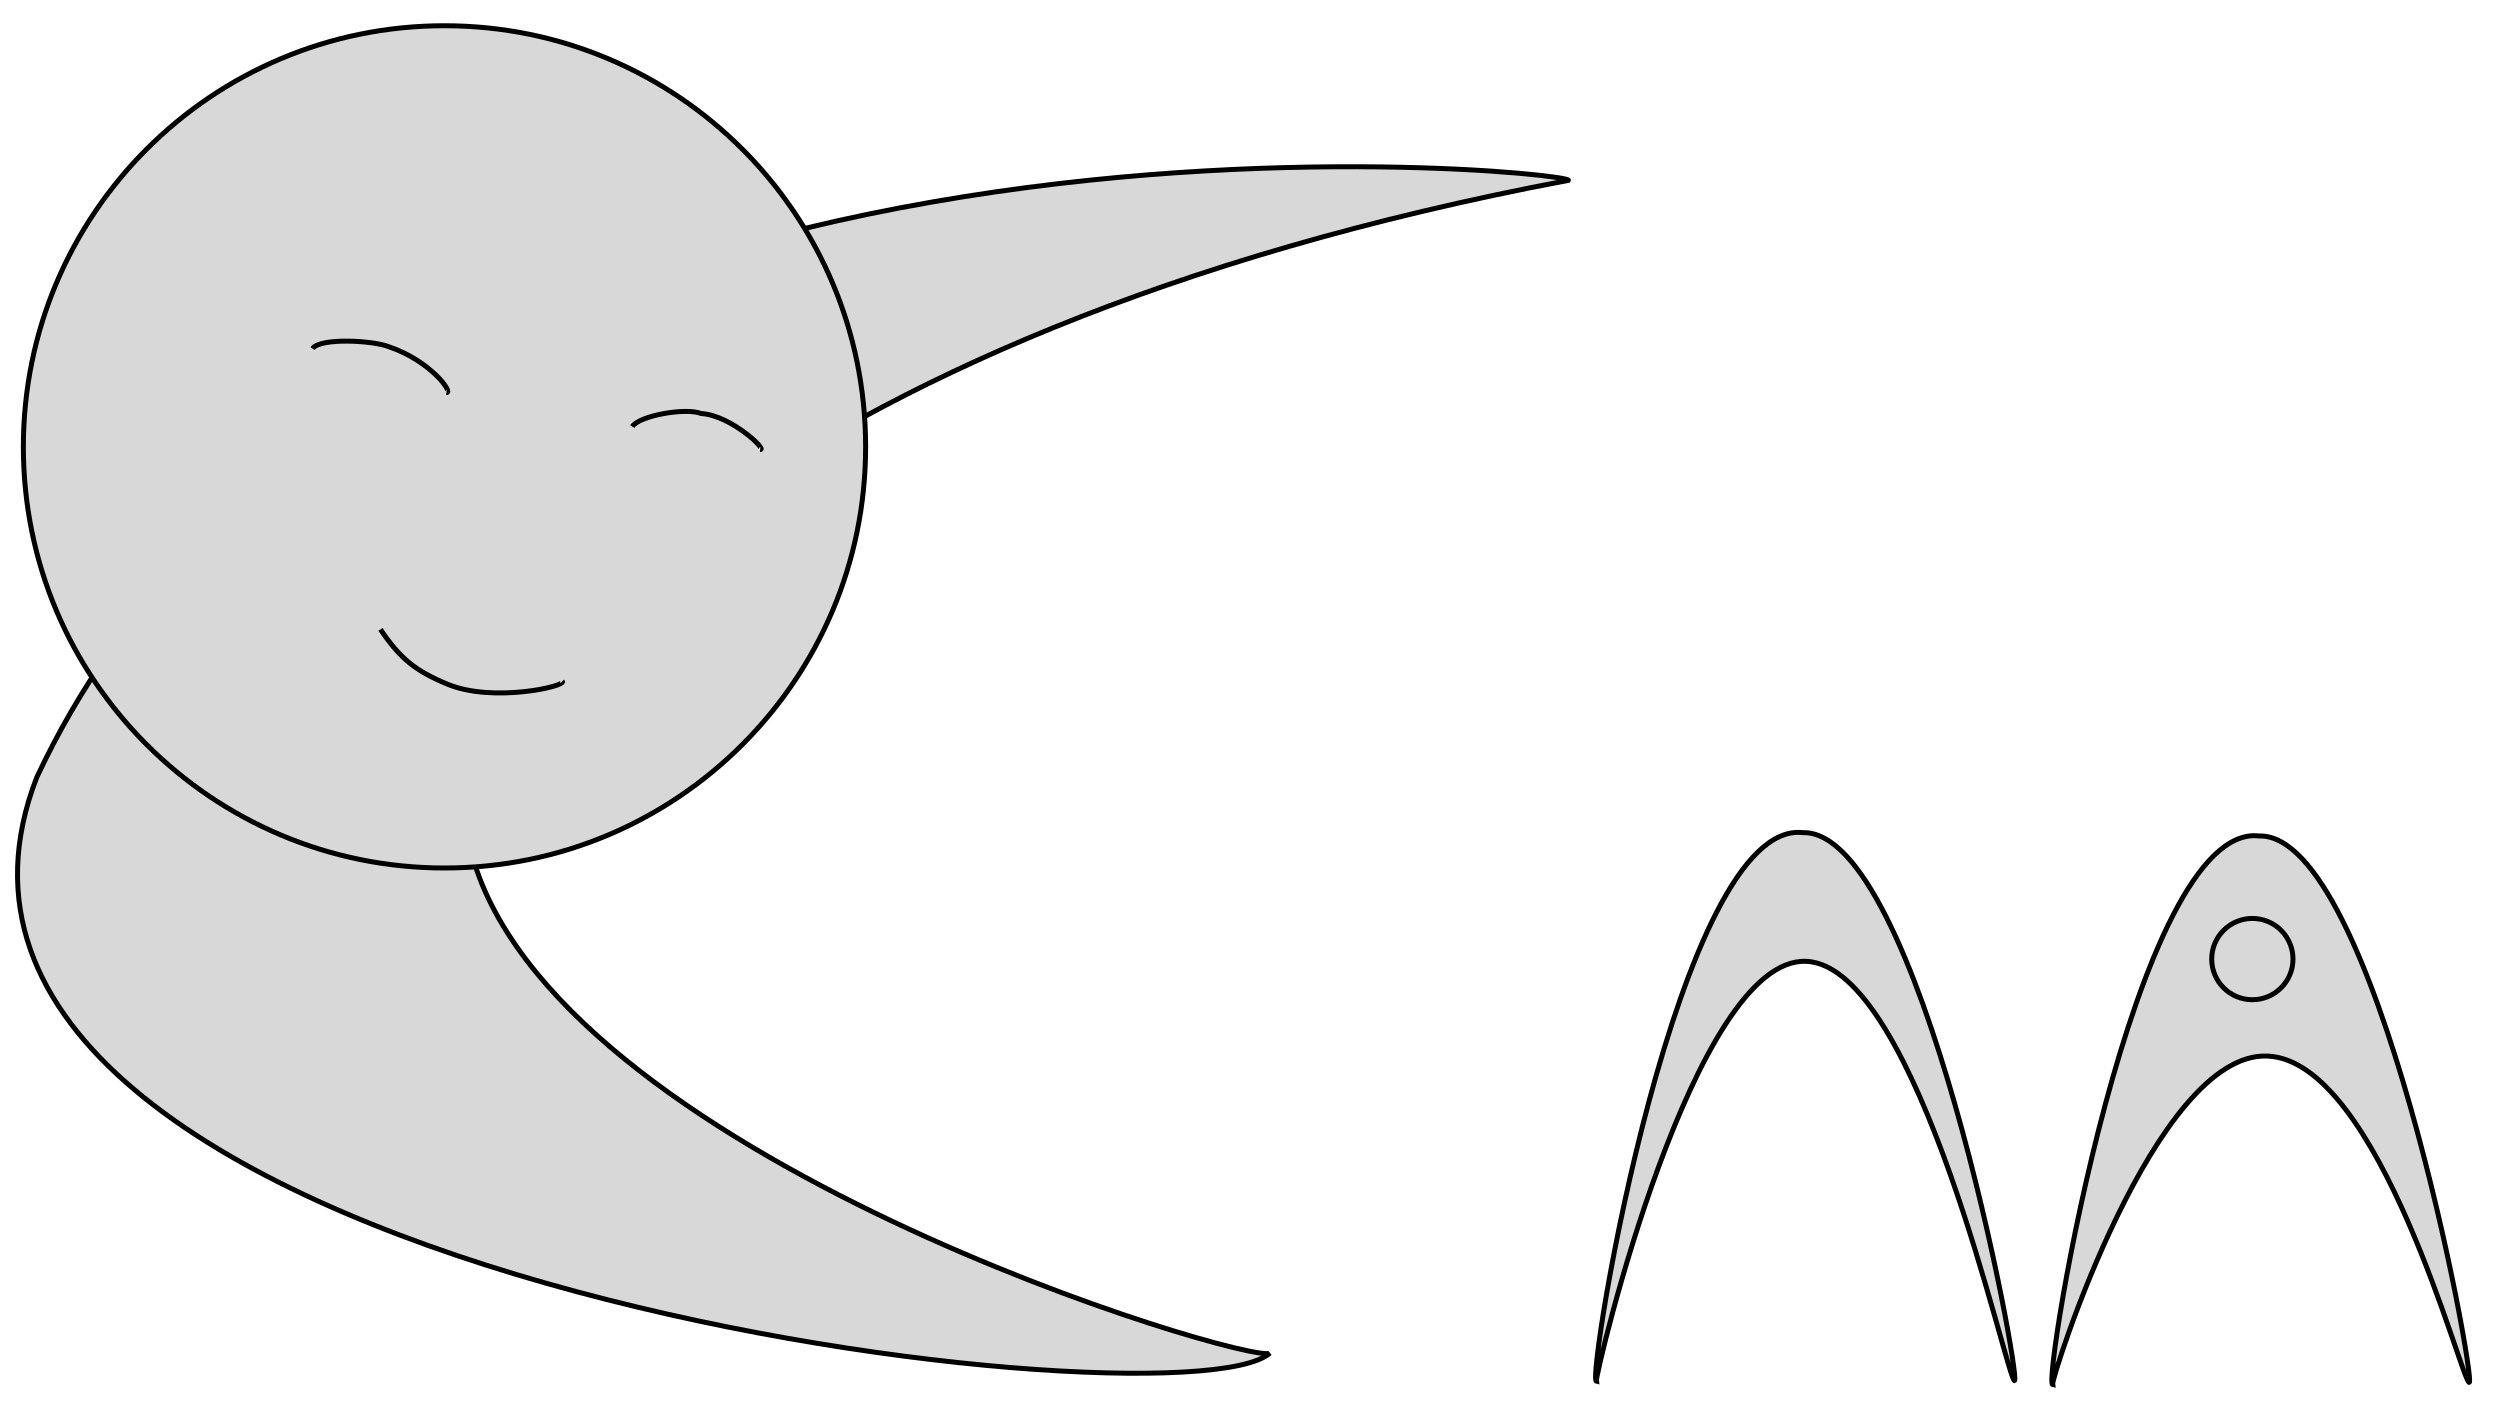
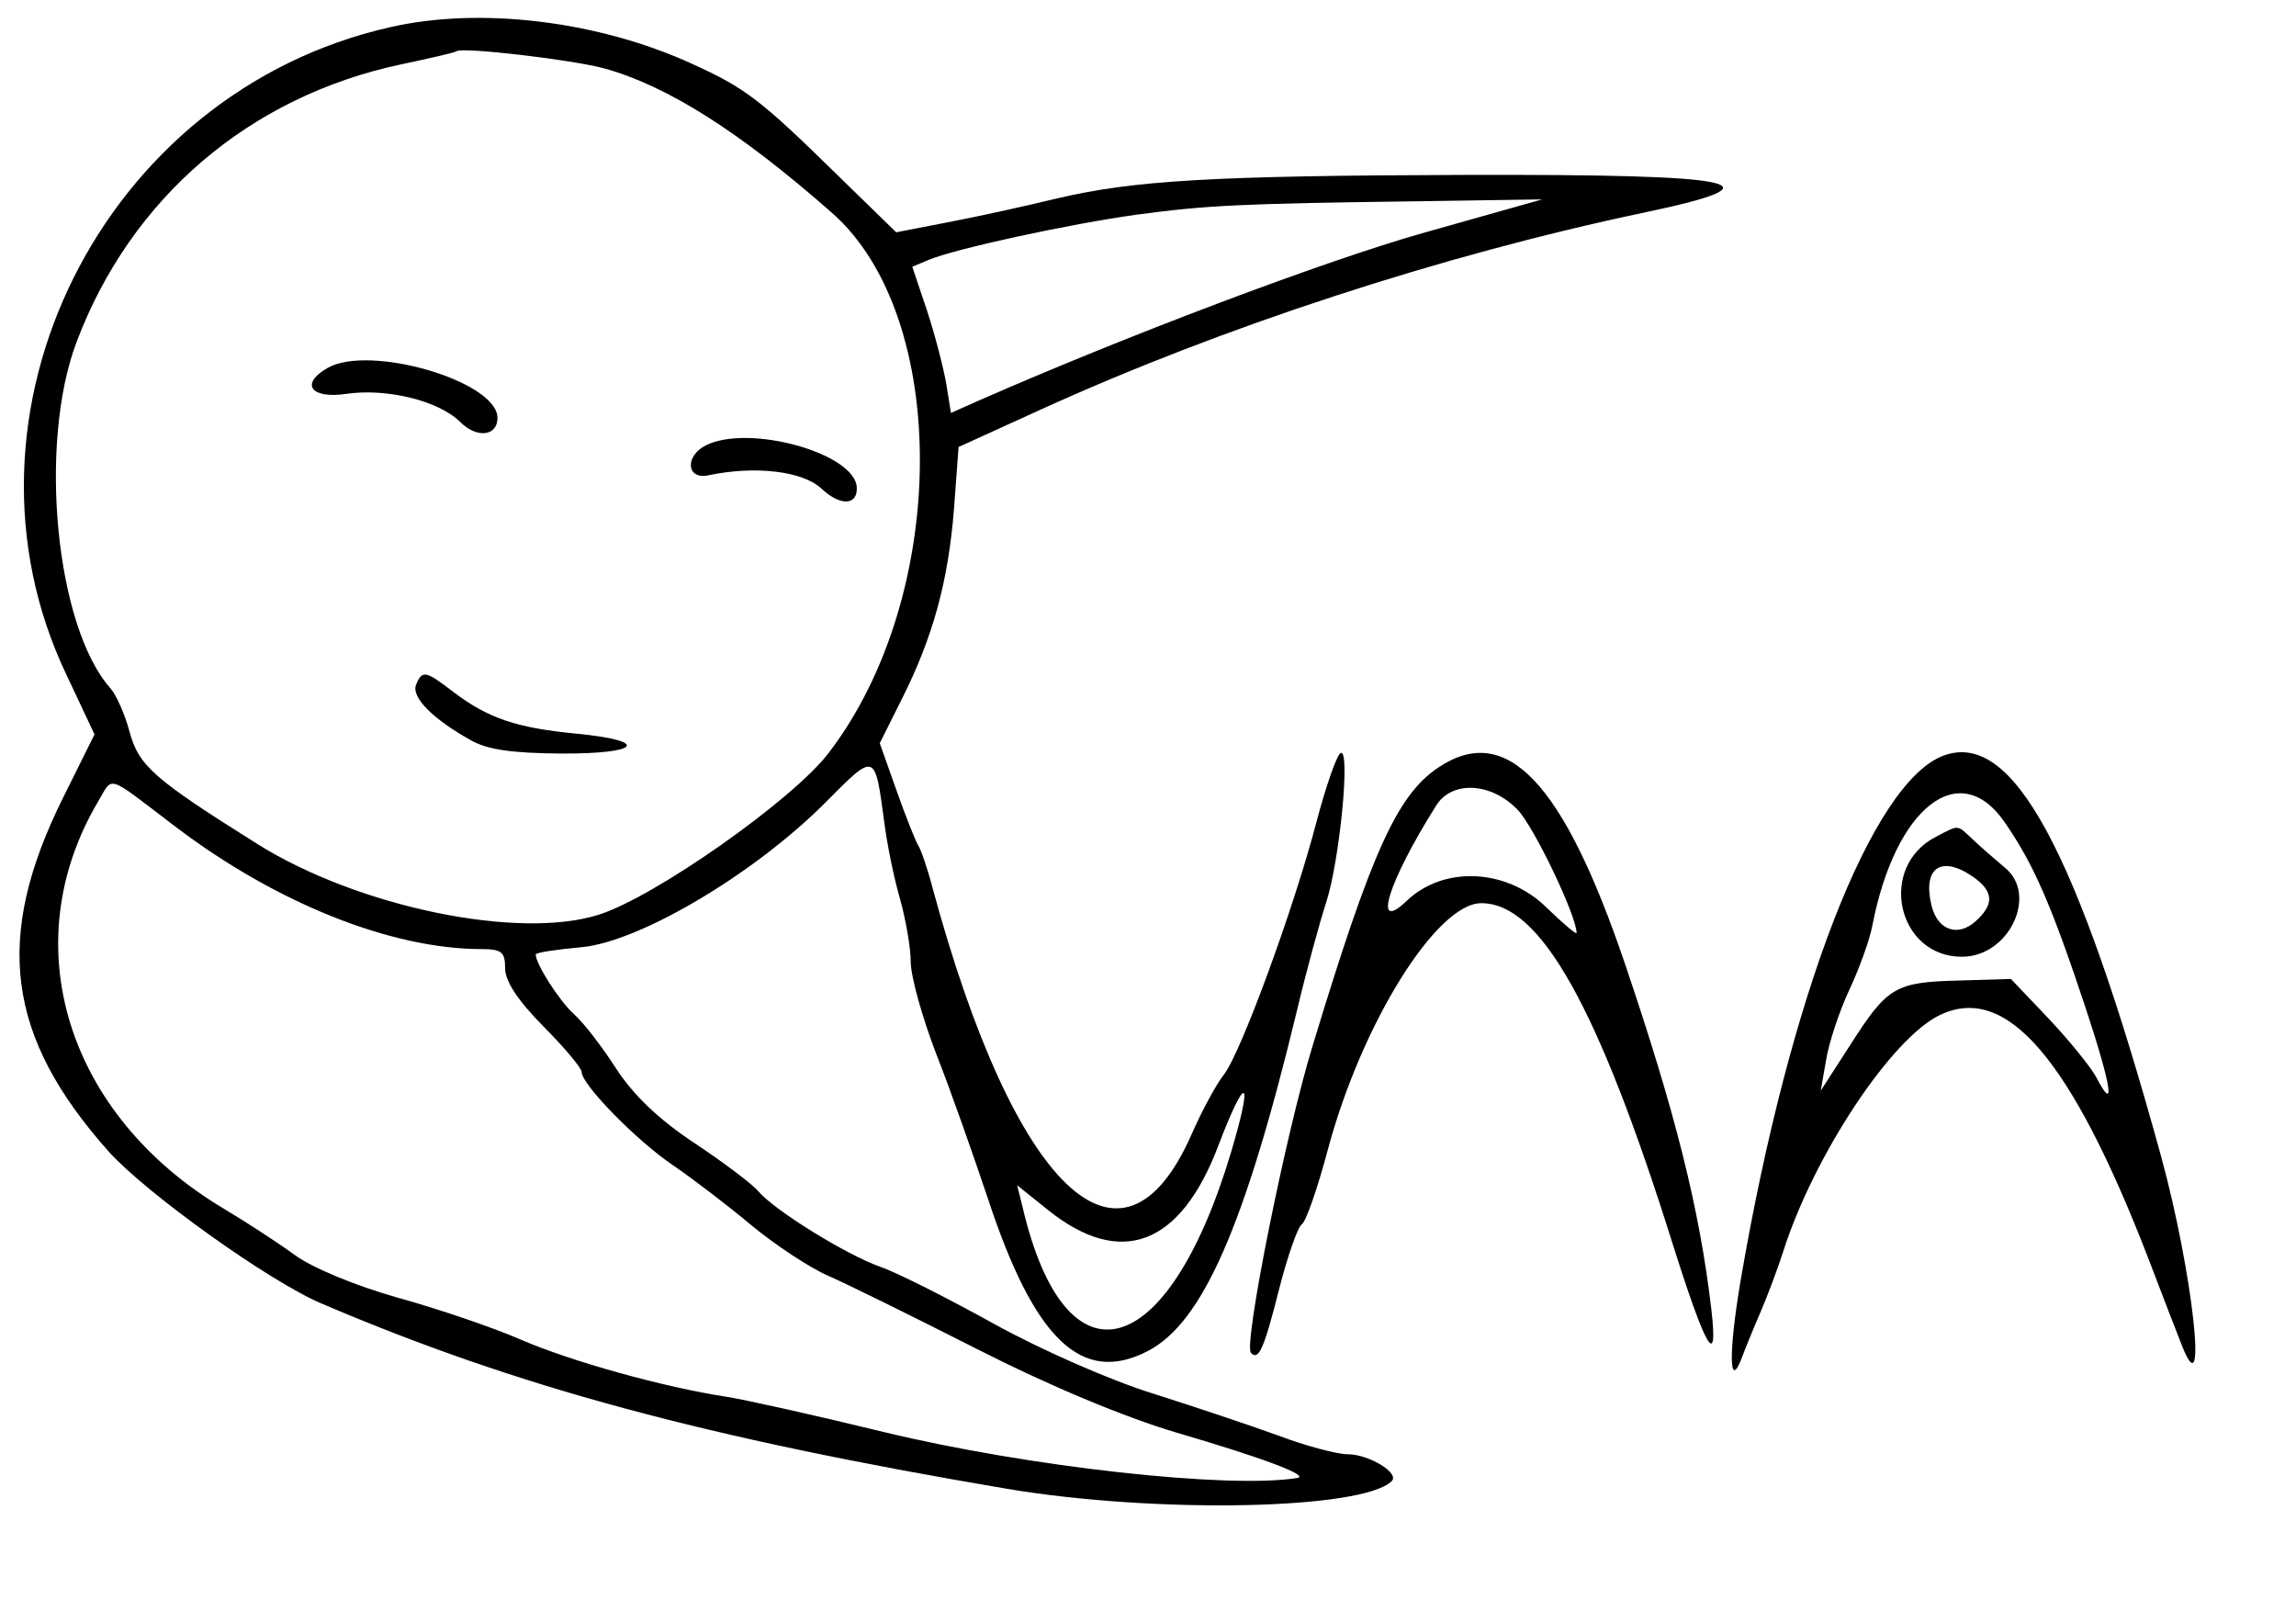
- <svg xmlns="http://www.w3.org/2000/svg" viewBox="0 23.114 501.521 282.847">
-   <path style="fill: rgb(216, 216, 216); stroke: rgb(0, 0, 0);" d="M 254.763 294.561 C 236.36 310.753 -31.557 279.498 7.373 179.065 C 75.84 32.882 315.965 57.276 314.645 59.291 C 153.123 89.74 89.668 162.934 94.35 193.322 C 109.62 255.206 251.098 297.026 254.763 294.561 Z" />
-   <ellipse style="fill: rgb(216, 216, 216); stroke: rgb(0, 0, 0);" cx="89.169" cy="112.759" rx="84.483" ry="84.483" />
-   <path style="fill: rgb(216, 216, 216); stroke: rgb(0, 0, 0); transform-origin: 453.522px 245.806px;" d="M 411.767 300.855 C 409.736 300.377 428.26 187.928 453.203 190.817 C 476.58 190.198 496.795 300.181 495.352 300.441 C 493.911 300.698 477.467 235.966 454.899 234.969 C 432.332 233.971 411.516 299.427 411.767 300.855 Z" />
-   <path style="fill: rgb(216, 216, 216); stroke: rgb(0, 0, 0);" d="M 320.24 300.19 C 318.207 299.713 336.733 187.263 361.674 190.152 C 385.052 189.535 405.568 299.816 404.127 300.078 C 402.683 300.333 384.92 216.961 362.352 215.966 C 339.785 214.967 319.991 298.766 320.24 300.19 Z" />
-   <ellipse style="fill: rgb(216, 216, 216); stroke: rgb(0, 0, 0);" cx="451.84" cy="215.514" rx="8.154" ry="8.154" />
-   <path style="fill: rgb(216, 216, 216); stroke: rgb(0, 0, 0); transform-box: fill-box; transform-origin: 50% 50%;" d="M 239.092 300.19 C 237.066 299.713 255.587 187.263 280.531 190.152 C 303.909 189.527 324.422 299.816 322.98 300.078 C 321.538 300.333 303.774 216.958 281.21 215.962 C 258.641 214.964 238.845 298.759 239.092 300.19 Z" transform="matrix(-1, 0, 0, -1, -0.000003, 0.000034)" />
-   <path style="fill: rgb(216, 216, 216); stroke: rgb(0, 0, 0);" d="M 76.323 149.37 C 80.292 155.283 83.377 157.728 89.839 160.395 C 98.945 164.157 113.777 160.762 112.804 159.791" />
-   <path style="fill: rgb(216, 216, 216); stroke: rgb(0, 0, 0);" d="M 62.695 93.047 C 64.185 90.812 74.876 91.417 77.927 92.645 C 86.368 95.453 91.085 102.044 89.554 101.865" />
-   <path style="fill: rgb(216, 216, 216); stroke: rgb(0, 0, 0);" d="M 126.836 108.681 C 128.326 106.447 137.614 104.846 140.668 106.074 C 146.648 106.422 154.026 113.469 152.495 113.291" />
+ <svg xmlns="http://www.w3.org/2000/svg" version="1.0" width="300pt" height="209pt" viewBox="0 0 300 209" preserveAspectRatio="xMidYMid meet">
+   <g transform="translate(0,209) scale(0.05,-0.05)" fill="#000000" stroke="none">
+     <path d="M1020 4109 c-752 -169 -1172 -1011 -846 -1693 l73 -155 -82 -165 c-182 -366 -149 -624 119 -925 98 -109 419 -339 556 -397 510 -218 1004 -351 1790 -484 393 -66 932 -55 1007 20 21 21 -60 70 -115 70 -28 0 -110 22 -182 49 -71 26 -218 75 -325 109 -110 34 -291 113 -416 182 -121 67 -255 135 -299 150 -90 32 -277 148 -318 197 -15 18 -90 75 -167 126 -95 63 -160 126 -205 195 -36 56 -85 120 -110 142 -38 34 -100 131 -100 156 0 5 54 13 120 19 151 14 449 190 635 376 134 135 131 135 156 -51 7 -55 25 -144 41 -199 15 -54 28 -128 28 -165 0 -37 30 -145 67 -241 38 -96 97 -265 134 -375 122 -371 246 -490 419 -400 142 74 252 323 387 880 26 110 62 241 78 290 36 109 65 409 38 392 -10 -6 -38 -86 -62 -177 -59 -227 -198 -605 -242 -662 -20 -25 -59 -97 -86 -159 -182 -411 -462 -144 -676 646 -13 50 -30 99 -37 110 -7 11 -33 76 -57 144 l-44 124 58 116 c81 161 121 307 136 496 l12 162 213 97 c474 216 1049 404 1576 515 372 78 264 101 -464 99 -659 -2 -867 -14 -1070 -62 -82 -20 -210 -48 -284 -62 l-134 -26 -156 152 c-198 194 -238 225 -377 288 -244 112 -553 150 -789 96z m560 -108 c165 -46 353 -165 594 -377 310 -272 306 -1002 -9 -1412 -93 -122 -454 -376 -600 -422 -210 -67 -630 20 -893 185 -271 170 -310 204 -334 295 -12 44 -34 94 -49 111 -143 160 -190 637 -89 905 142 377 452 642 849 726 76 16 141 31 144 34 12 12 304 -22 387 -45z m2138 -430 c-254 -72 -767 -265 -1161 -438 l-72 -32 -12 75 c-7 41 -29 127 -50 191 l-39 116 43 18 c69 29 369 94 543 118 185 25 278 29 730 35 l330 5 -312 -88z m-3261 -1550 c263 -200 564 -321 802 -321 52 0 61 -8 61 -50 0 -34 33 -84 100 -152 55 -55 100 -109 100 -119 0 -33 144 -180 239 -244 50 -34 143 -105 205 -157 63 -52 153 -111 199 -131 46 -20 221 -106 388 -191 193 -98 385 -178 522 -219 226 -66 351 -113 317 -119 -180 -29 -703 29 -1080 120 -176 43 -360 84 -410 92 -165 25 -409 93 -540 150 -71 31 -215 80 -320 109 -110 31 -224 78 -270 112 -44 32 -127 86 -184 120 -412 245 -550 691 -330 1064 41 68 18 75 201 -64z m2760 -852 c-166 -554 -433 -623 -545 -142 l-14 56 81 -65 c190 -152 346 -93 445 169 73 191 92 180 33 -18z" />
+     <path d="M855 3218 c-72 -42 -42 -81 51 -67 105 15 241 -18 297 -74 43 -43 97 -37 97 11 0 96 -336 194 -445 130z" />
+     <path d="M1844 3016 c-55 -28 -50 -90 7 -78 123 26 247 11 296 -35 49 -46 94 -44 92 3 -4 90 -283 167 -395 110z" />
+     <path d="M1087 2390 c-12 -32 44 -89 143 -144 43 -25 109 -34 235 -35 209 -1 236 33 41 52 -156 15 -230 40 -320 108 -74 57 -83 59 -99 19z" />
+     <path d="M3758 2174 c-107 -72 -174 -220 -327 -724 -71 -230 -182 -785 -162 -805 20 -21 34 9 74 168 22 86 49 162 59 168 11 7 41 94 68 195 88 329 284 644 401 644 154 0 305 -269 500 -890 87 -276 120 -333 101 -170 -31 263 -94 513 -225 900 -162 478 -311 634 -489 514z m208 -110 c43 -45 154 -277 154 -322 0 -5 -36 25 -80 68 -104 101 -268 108 -364 16 -91 -87 -49 49 77 249 41 66 144 61 213 -11z" />
+     <path d="M5080 2206 c-188 -68 -404 -628 -531 -1370 -32 -189 -31 -291 2 -206 8 22 30 76 49 120 19 44 46 116 60 160 80 251 283 558 410 618 174 83 343 -116 544 -636 38 -100 78 -203 88 -228 69 -176 28 194 -55 496 -221 804 -387 1111 -567 1046z m159 -175 c76 -110 122 -216 212 -487 68 -206 78 -277 26 -177 -15 27 -71 96 -124 152 l-98 103 -132 -4 c-170 -4 -190 -16 -285 -164 l-80 -124 14 80 c7 44 34 126 60 182 26 55 54 132 61 170 60 309 228 441 346 269z" />
+     <path d="M5060 1994 c-154 -78 -103 -314 67 -314 123 0 200 162 112 233 -25 21 -62 53 -82 72 -44 41 -35 41 -97 9z m96 -105 c54 -38 56 -72 7 -116 -46 -42 -99 -24 -115 39 -25 100 24 135 108 77z" />
+   </g>
</svg>
